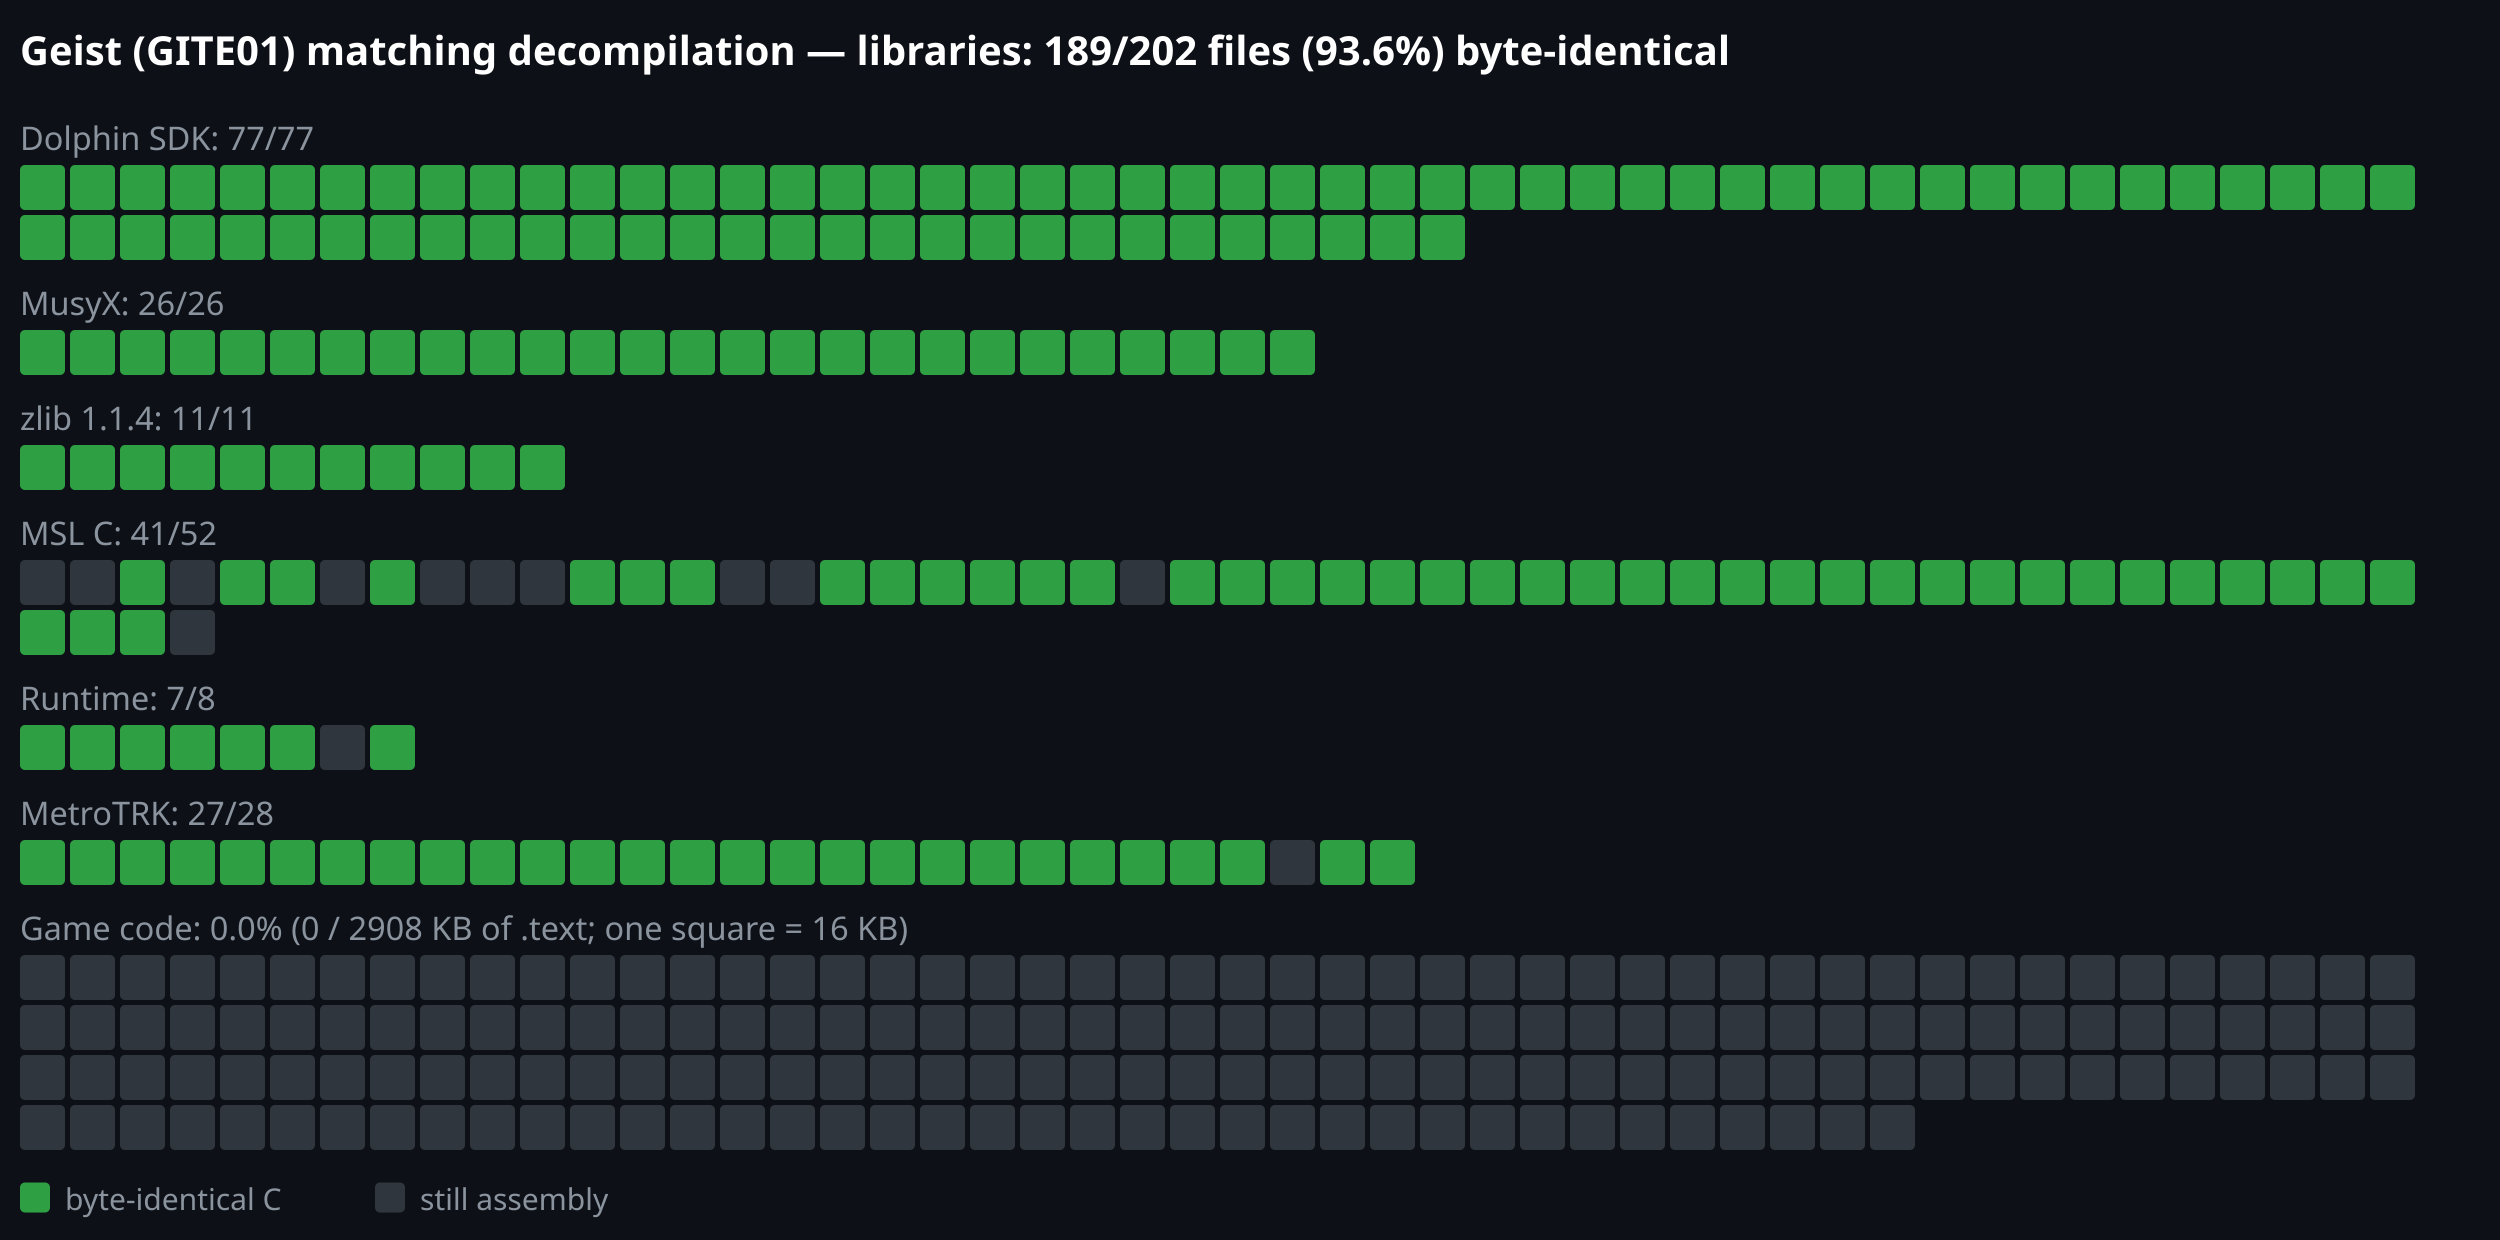
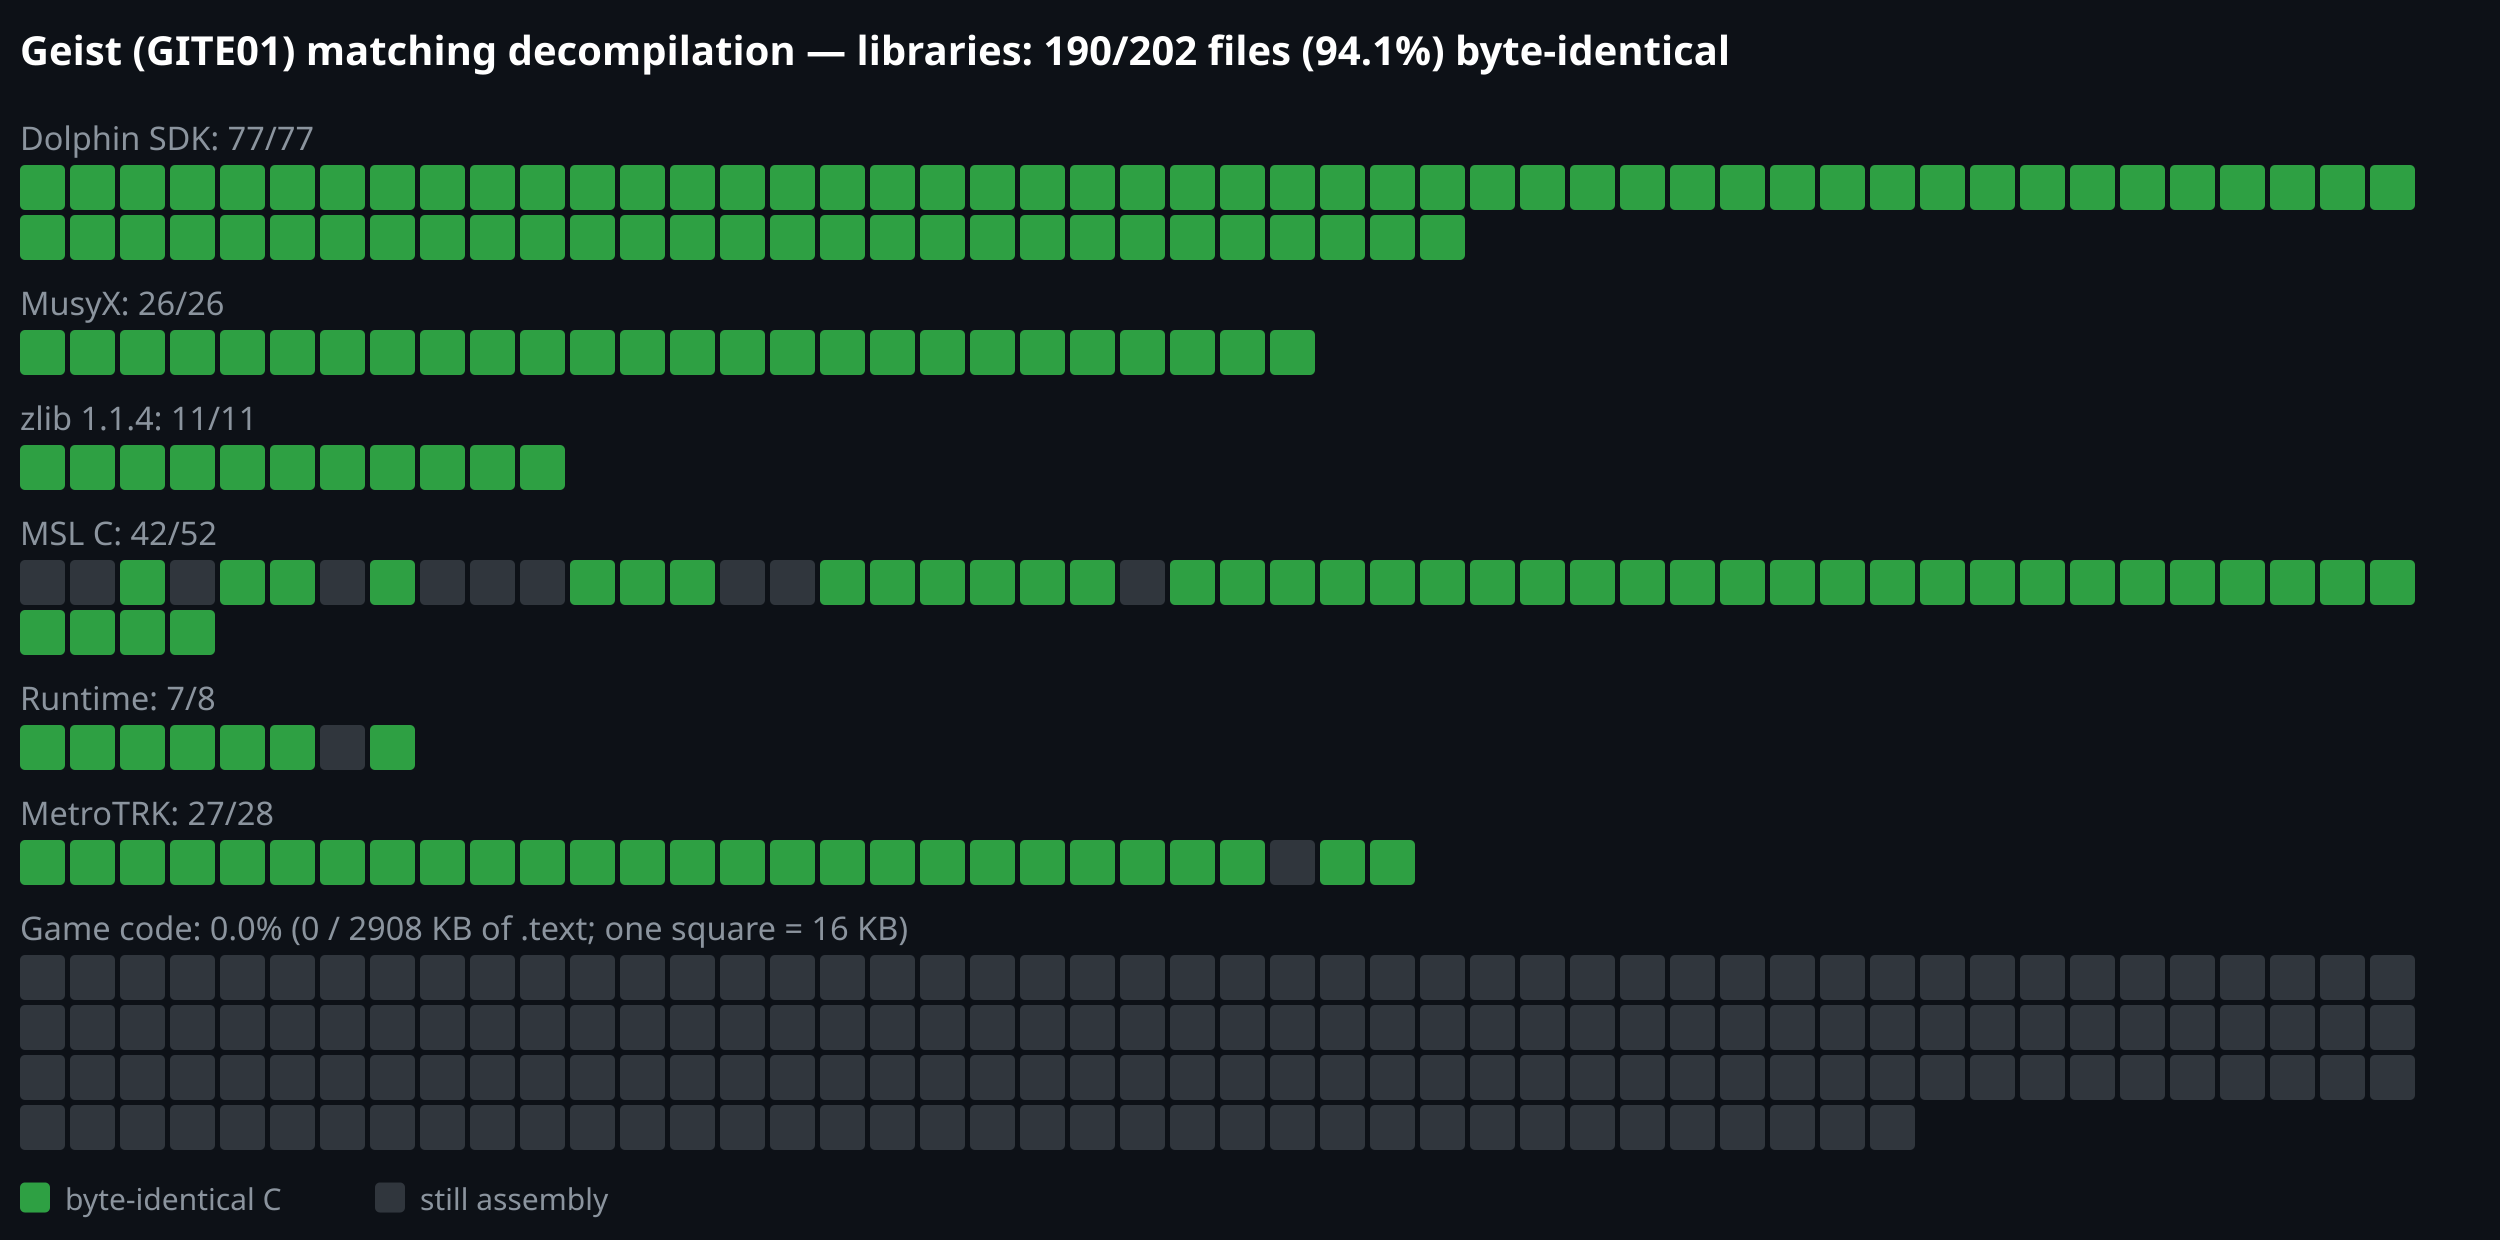
<svg xmlns="http://www.w3.org/2000/svg" viewBox="0 0 1000 496" width="1000" height="496">
  <rect width="1000" height="496" fill="#0d1117" />
-   <text x="8" y="26" font-family="sans-serif" font-size="16" font-weight="bold" fill="#ffffff">Geist (GITE01) matching decompilation — libraries: 189/202 files (93.6%) byte-identical</text>
+   <text x="8" y="26" font-family="sans-serif" font-size="16" font-weight="bold" fill="#ffffff">Geist (GITE01) matching decompilation — libraries: 190/202 files (94.1%) byte-identical</text>
  <text x="8" y="60" font-family="sans-serif" font-size="13" font-weight="normal" fill="#8b949e">Dolphin SDK: 77/77</text>
  <rect x="8" y="66" width="18" height="18" rx="2" fill="#2ea043" />
  <rect x="28" y="66" width="18" height="18" rx="2" fill="#2ea043" />
  <rect x="48" y="66" width="18" height="18" rx="2" fill="#2ea043" />
  <rect x="68" y="66" width="18" height="18" rx="2" fill="#2ea043" />
  <rect x="88" y="66" width="18" height="18" rx="2" fill="#2ea043" />
  <rect x="108" y="66" width="18" height="18" rx="2" fill="#2ea043" />
  <rect x="128" y="66" width="18" height="18" rx="2" fill="#2ea043" />
  <rect x="148" y="66" width="18" height="18" rx="2" fill="#2ea043" />
  <rect x="168" y="66" width="18" height="18" rx="2" fill="#2ea043" />
  <rect x="188" y="66" width="18" height="18" rx="2" fill="#2ea043" />
  <rect x="208" y="66" width="18" height="18" rx="2" fill="#2ea043" />
  <rect x="228" y="66" width="18" height="18" rx="2" fill="#2ea043" />
  <rect x="248" y="66" width="18" height="18" rx="2" fill="#2ea043" />
  <rect x="268" y="66" width="18" height="18" rx="2" fill="#2ea043" />
  <rect x="288" y="66" width="18" height="18" rx="2" fill="#2ea043" />
  <rect x="308" y="66" width="18" height="18" rx="2" fill="#2ea043" />
  <rect x="328" y="66" width="18" height="18" rx="2" fill="#2ea043" />
  <rect x="348" y="66" width="18" height="18" rx="2" fill="#2ea043" />
  <rect x="368" y="66" width="18" height="18" rx="2" fill="#2ea043" />
  <rect x="388" y="66" width="18" height="18" rx="2" fill="#2ea043" />
  <rect x="408" y="66" width="18" height="18" rx="2" fill="#2ea043" />
  <rect x="428" y="66" width="18" height="18" rx="2" fill="#2ea043" />
  <rect x="448" y="66" width="18" height="18" rx="2" fill="#2ea043" />
  <rect x="468" y="66" width="18" height="18" rx="2" fill="#2ea043" />
  <rect x="488" y="66" width="18" height="18" rx="2" fill="#2ea043" />
  <rect x="508" y="66" width="18" height="18" rx="2" fill="#2ea043" />
  <rect x="528" y="66" width="18" height="18" rx="2" fill="#2ea043" />
  <rect x="548" y="66" width="18" height="18" rx="2" fill="#2ea043" />
  <rect x="568" y="66" width="18" height="18" rx="2" fill="#2ea043" />
  <rect x="588" y="66" width="18" height="18" rx="2" fill="#2ea043" />
  <rect x="608" y="66" width="18" height="18" rx="2" fill="#2ea043" />
  <rect x="628" y="66" width="18" height="18" rx="2" fill="#2ea043" />
  <rect x="648" y="66" width="18" height="18" rx="2" fill="#2ea043" />
  <rect x="668" y="66" width="18" height="18" rx="2" fill="#2ea043" />
  <rect x="688" y="66" width="18" height="18" rx="2" fill="#2ea043" />
  <rect x="708" y="66" width="18" height="18" rx="2" fill="#2ea043" />
  <rect x="728" y="66" width="18" height="18" rx="2" fill="#2ea043" />
  <rect x="748" y="66" width="18" height="18" rx="2" fill="#2ea043" />
  <rect x="768" y="66" width="18" height="18" rx="2" fill="#2ea043" />
  <rect x="788" y="66" width="18" height="18" rx="2" fill="#2ea043" />
  <rect x="808" y="66" width="18" height="18" rx="2" fill="#2ea043" />
  <rect x="828" y="66" width="18" height="18" rx="2" fill="#2ea043" />
  <rect x="848" y="66" width="18" height="18" rx="2" fill="#2ea043" />
  <rect x="868" y="66" width="18" height="18" rx="2" fill="#2ea043" />
  <rect x="888" y="66" width="18" height="18" rx="2" fill="#2ea043" />
  <rect x="908" y="66" width="18" height="18" rx="2" fill="#2ea043" />
  <rect x="928" y="66" width="18" height="18" rx="2" fill="#2ea043" />
  <rect x="948" y="66" width="18" height="18" rx="2" fill="#2ea043" />
  <rect x="8" y="86" width="18" height="18" rx="2" fill="#2ea043" />
  <rect x="28" y="86" width="18" height="18" rx="2" fill="#2ea043" />
  <rect x="48" y="86" width="18" height="18" rx="2" fill="#2ea043" />
  <rect x="68" y="86" width="18" height="18" rx="2" fill="#2ea043" />
  <rect x="88" y="86" width="18" height="18" rx="2" fill="#2ea043" />
  <rect x="108" y="86" width="18" height="18" rx="2" fill="#2ea043" />
  <rect x="128" y="86" width="18" height="18" rx="2" fill="#2ea043" />
  <rect x="148" y="86" width="18" height="18" rx="2" fill="#2ea043" />
  <rect x="168" y="86" width="18" height="18" rx="2" fill="#2ea043" />
  <rect x="188" y="86" width="18" height="18" rx="2" fill="#2ea043" />
  <rect x="208" y="86" width="18" height="18" rx="2" fill="#2ea043" />
  <rect x="228" y="86" width="18" height="18" rx="2" fill="#2ea043" />
  <rect x="248" y="86" width="18" height="18" rx="2" fill="#2ea043" />
  <rect x="268" y="86" width="18" height="18" rx="2" fill="#2ea043" />
  <rect x="288" y="86" width="18" height="18" rx="2" fill="#2ea043" />
  <rect x="308" y="86" width="18" height="18" rx="2" fill="#2ea043" />
  <rect x="328" y="86" width="18" height="18" rx="2" fill="#2ea043" />
  <rect x="348" y="86" width="18" height="18" rx="2" fill="#2ea043" />
  <rect x="368" y="86" width="18" height="18" rx="2" fill="#2ea043" />
  <rect x="388" y="86" width="18" height="18" rx="2" fill="#2ea043" />
  <rect x="408" y="86" width="18" height="18" rx="2" fill="#2ea043" />
  <rect x="428" y="86" width="18" height="18" rx="2" fill="#2ea043" />
  <rect x="448" y="86" width="18" height="18" rx="2" fill="#2ea043" />
  <rect x="468" y="86" width="18" height="18" rx="2" fill="#2ea043" />
  <rect x="488" y="86" width="18" height="18" rx="2" fill="#2ea043" />
  <rect x="508" y="86" width="18" height="18" rx="2" fill="#2ea043" />
  <rect x="528" y="86" width="18" height="18" rx="2" fill="#2ea043" />
  <rect x="548" y="86" width="18" height="18" rx="2" fill="#2ea043" />
  <rect x="568" y="86" width="18" height="18" rx="2" fill="#2ea043" />
  <text x="8" y="126" font-family="sans-serif" font-size="13" font-weight="normal" fill="#8b949e">MusyX: 26/26</text>
  <rect x="8" y="132" width="18" height="18" rx="2" fill="#2ea043" />
  <rect x="28" y="132" width="18" height="18" rx="2" fill="#2ea043" />
  <rect x="48" y="132" width="18" height="18" rx="2" fill="#2ea043" />
  <rect x="68" y="132" width="18" height="18" rx="2" fill="#2ea043" />
  <rect x="88" y="132" width="18" height="18" rx="2" fill="#2ea043" />
  <rect x="108" y="132" width="18" height="18" rx="2" fill="#2ea043" />
  <rect x="128" y="132" width="18" height="18" rx="2" fill="#2ea043" />
  <rect x="148" y="132" width="18" height="18" rx="2" fill="#2ea043" />
  <rect x="168" y="132" width="18" height="18" rx="2" fill="#2ea043" />
  <rect x="188" y="132" width="18" height="18" rx="2" fill="#2ea043" />
  <rect x="208" y="132" width="18" height="18" rx="2" fill="#2ea043" />
  <rect x="228" y="132" width="18" height="18" rx="2" fill="#2ea043" />
  <rect x="248" y="132" width="18" height="18" rx="2" fill="#2ea043" />
  <rect x="268" y="132" width="18" height="18" rx="2" fill="#2ea043" />
  <rect x="288" y="132" width="18" height="18" rx="2" fill="#2ea043" />
  <rect x="308" y="132" width="18" height="18" rx="2" fill="#2ea043" />
  <rect x="328" y="132" width="18" height="18" rx="2" fill="#2ea043" />
  <rect x="348" y="132" width="18" height="18" rx="2" fill="#2ea043" />
  <rect x="368" y="132" width="18" height="18" rx="2" fill="#2ea043" />
  <rect x="388" y="132" width="18" height="18" rx="2" fill="#2ea043" />
  <rect x="408" y="132" width="18" height="18" rx="2" fill="#2ea043" />
  <rect x="428" y="132" width="18" height="18" rx="2" fill="#2ea043" />
  <rect x="448" y="132" width="18" height="18" rx="2" fill="#2ea043" />
  <rect x="468" y="132" width="18" height="18" rx="2" fill="#2ea043" />
  <rect x="488" y="132" width="18" height="18" rx="2" fill="#2ea043" />
  <rect x="508" y="132" width="18" height="18" rx="2" fill="#2ea043" />
  <text x="8" y="172" font-family="sans-serif" font-size="13" font-weight="normal" fill="#8b949e">zlib 1.1.4: 11/11</text>
  <rect x="8" y="178" width="18" height="18" rx="2" fill="#2ea043" />
  <rect x="28" y="178" width="18" height="18" rx="2" fill="#2ea043" />
  <rect x="48" y="178" width="18" height="18" rx="2" fill="#2ea043" />
  <rect x="68" y="178" width="18" height="18" rx="2" fill="#2ea043" />
  <rect x="88" y="178" width="18" height="18" rx="2" fill="#2ea043" />
  <rect x="108" y="178" width="18" height="18" rx="2" fill="#2ea043" />
  <rect x="128" y="178" width="18" height="18" rx="2" fill="#2ea043" />
  <rect x="148" y="178" width="18" height="18" rx="2" fill="#2ea043" />
  <rect x="168" y="178" width="18" height="18" rx="2" fill="#2ea043" />
  <rect x="188" y="178" width="18" height="18" rx="2" fill="#2ea043" />
  <rect x="208" y="178" width="18" height="18" rx="2" fill="#2ea043" />
-   <text x="8" y="218" font-family="sans-serif" font-size="13" font-weight="normal" fill="#8b949e">MSL C: 41/52</text>
+   <text x="8" y="218" font-family="sans-serif" font-size="13" font-weight="normal" fill="#8b949e">MSL C: 42/52</text>
  <rect x="8" y="224" width="18" height="18" rx="2" fill="#30363d" />
  <rect x="28" y="224" width="18" height="18" rx="2" fill="#30363d" />
  <rect x="48" y="224" width="18" height="18" rx="2" fill="#2ea043" />
  <rect x="68" y="224" width="18" height="18" rx="2" fill="#30363d" />
  <rect x="88" y="224" width="18" height="18" rx="2" fill="#2ea043" />
  <rect x="108" y="224" width="18" height="18" rx="2" fill="#2ea043" />
  <rect x="128" y="224" width="18" height="18" rx="2" fill="#30363d" />
  <rect x="148" y="224" width="18" height="18" rx="2" fill="#2ea043" />
  <rect x="168" y="224" width="18" height="18" rx="2" fill="#30363d" />
  <rect x="188" y="224" width="18" height="18" rx="2" fill="#30363d" />
  <rect x="208" y="224" width="18" height="18" rx="2" fill="#30363d" />
  <rect x="228" y="224" width="18" height="18" rx="2" fill="#2ea043" />
  <rect x="248" y="224" width="18" height="18" rx="2" fill="#2ea043" />
  <rect x="268" y="224" width="18" height="18" rx="2" fill="#2ea043" />
  <rect x="288" y="224" width="18" height="18" rx="2" fill="#30363d" />
  <rect x="308" y="224" width="18" height="18" rx="2" fill="#30363d" />
  <rect x="328" y="224" width="18" height="18" rx="2" fill="#2ea043" />
  <rect x="348" y="224" width="18" height="18" rx="2" fill="#2ea043" />
  <rect x="368" y="224" width="18" height="18" rx="2" fill="#2ea043" />
  <rect x="388" y="224" width="18" height="18" rx="2" fill="#2ea043" />
  <rect x="408" y="224" width="18" height="18" rx="2" fill="#2ea043" />
  <rect x="428" y="224" width="18" height="18" rx="2" fill="#2ea043" />
  <rect x="448" y="224" width="18" height="18" rx="2" fill="#30363d" />
  <rect x="468" y="224" width="18" height="18" rx="2" fill="#2ea043" />
  <rect x="488" y="224" width="18" height="18" rx="2" fill="#2ea043" />
  <rect x="508" y="224" width="18" height="18" rx="2" fill="#2ea043" />
  <rect x="528" y="224" width="18" height="18" rx="2" fill="#2ea043" />
  <rect x="548" y="224" width="18" height="18" rx="2" fill="#2ea043" />
  <rect x="568" y="224" width="18" height="18" rx="2" fill="#2ea043" />
  <rect x="588" y="224" width="18" height="18" rx="2" fill="#2ea043" />
  <rect x="608" y="224" width="18" height="18" rx="2" fill="#2ea043" />
  <rect x="628" y="224" width="18" height="18" rx="2" fill="#2ea043" />
  <rect x="648" y="224" width="18" height="18" rx="2" fill="#2ea043" />
  <rect x="668" y="224" width="18" height="18" rx="2" fill="#2ea043" />
  <rect x="688" y="224" width="18" height="18" rx="2" fill="#2ea043" />
  <rect x="708" y="224" width="18" height="18" rx="2" fill="#2ea043" />
  <rect x="728" y="224" width="18" height="18" rx="2" fill="#2ea043" />
  <rect x="748" y="224" width="18" height="18" rx="2" fill="#2ea043" />
  <rect x="768" y="224" width="18" height="18" rx="2" fill="#2ea043" />
  <rect x="788" y="224" width="18" height="18" rx="2" fill="#2ea043" />
  <rect x="808" y="224" width="18" height="18" rx="2" fill="#2ea043" />
  <rect x="828" y="224" width="18" height="18" rx="2" fill="#2ea043" />
  <rect x="848" y="224" width="18" height="18" rx="2" fill="#2ea043" />
  <rect x="868" y="224" width="18" height="18" rx="2" fill="#2ea043" />
  <rect x="888" y="224" width="18" height="18" rx="2" fill="#2ea043" />
  <rect x="908" y="224" width="18" height="18" rx="2" fill="#2ea043" />
  <rect x="928" y="224" width="18" height="18" rx="2" fill="#2ea043" />
  <rect x="948" y="224" width="18" height="18" rx="2" fill="#2ea043" />
  <rect x="8" y="244" width="18" height="18" rx="2" fill="#2ea043" />
  <rect x="28" y="244" width="18" height="18" rx="2" fill="#2ea043" />
  <rect x="48" y="244" width="18" height="18" rx="2" fill="#2ea043" />
-   <rect x="68" y="244" width="18" height="18" rx="2" fill="#30363d" />
+   <rect x="68" y="244" width="18" height="18" rx="2" fill="#2ea043" />
  <text x="8" y="284" font-family="sans-serif" font-size="13" font-weight="normal" fill="#8b949e">Runtime: 7/8</text>
  <rect x="8" y="290" width="18" height="18" rx="2" fill="#2ea043" />
  <rect x="28" y="290" width="18" height="18" rx="2" fill="#2ea043" />
  <rect x="48" y="290" width="18" height="18" rx="2" fill="#2ea043" />
  <rect x="68" y="290" width="18" height="18" rx="2" fill="#2ea043" />
  <rect x="88" y="290" width="18" height="18" rx="2" fill="#2ea043" />
  <rect x="108" y="290" width="18" height="18" rx="2" fill="#2ea043" />
  <rect x="128" y="290" width="18" height="18" rx="2" fill="#30363d" />
  <rect x="148" y="290" width="18" height="18" rx="2" fill="#2ea043" />
  <text x="8" y="330" font-family="sans-serif" font-size="13" font-weight="normal" fill="#8b949e">MetroTRK: 27/28</text>
  <rect x="8" y="336" width="18" height="18" rx="2" fill="#2ea043" />
  <rect x="28" y="336" width="18" height="18" rx="2" fill="#2ea043" />
  <rect x="48" y="336" width="18" height="18" rx="2" fill="#2ea043" />
  <rect x="68" y="336" width="18" height="18" rx="2" fill="#2ea043" />
  <rect x="88" y="336" width="18" height="18" rx="2" fill="#2ea043" />
  <rect x="108" y="336" width="18" height="18" rx="2" fill="#2ea043" />
  <rect x="128" y="336" width="18" height="18" rx="2" fill="#2ea043" />
  <rect x="148" y="336" width="18" height="18" rx="2" fill="#2ea043" />
  <rect x="168" y="336" width="18" height="18" rx="2" fill="#2ea043" />
  <rect x="188" y="336" width="18" height="18" rx="2" fill="#2ea043" />
  <rect x="208" y="336" width="18" height="18" rx="2" fill="#2ea043" />
  <rect x="228" y="336" width="18" height="18" rx="2" fill="#2ea043" />
  <rect x="248" y="336" width="18" height="18" rx="2" fill="#2ea043" />
  <rect x="268" y="336" width="18" height="18" rx="2" fill="#2ea043" />
  <rect x="288" y="336" width="18" height="18" rx="2" fill="#2ea043" />
  <rect x="308" y="336" width="18" height="18" rx="2" fill="#2ea043" />
  <rect x="328" y="336" width="18" height="18" rx="2" fill="#2ea043" />
  <rect x="348" y="336" width="18" height="18" rx="2" fill="#2ea043" />
  <rect x="368" y="336" width="18" height="18" rx="2" fill="#2ea043" />
  <rect x="388" y="336" width="18" height="18" rx="2" fill="#2ea043" />
  <rect x="408" y="336" width="18" height="18" rx="2" fill="#2ea043" />
  <rect x="428" y="336" width="18" height="18" rx="2" fill="#2ea043" />
  <rect x="448" y="336" width="18" height="18" rx="2" fill="#2ea043" />
  <rect x="468" y="336" width="18" height="18" rx="2" fill="#2ea043" />
  <rect x="488" y="336" width="18" height="18" rx="2" fill="#2ea043" />
  <rect x="508" y="336" width="18" height="18" rx="2" fill="#30363d" />
  <rect x="528" y="336" width="18" height="18" rx="2" fill="#2ea043" />
  <rect x="548" y="336" width="18" height="18" rx="2" fill="#2ea043" />
  <text x="8" y="376" font-family="sans-serif" font-size="13" font-weight="normal" fill="#8b949e">Game code: 0.0% (0 / 2908 KB of .text; one square = 16 KB)</text>
  <rect x="8" y="382" width="18" height="18" rx="2" fill="#30363d" />
  <rect x="28" y="382" width="18" height="18" rx="2" fill="#30363d" />
  <rect x="48" y="382" width="18" height="18" rx="2" fill="#30363d" />
  <rect x="68" y="382" width="18" height="18" rx="2" fill="#30363d" />
  <rect x="88" y="382" width="18" height="18" rx="2" fill="#30363d" />
  <rect x="108" y="382" width="18" height="18" rx="2" fill="#30363d" />
  <rect x="128" y="382" width="18" height="18" rx="2" fill="#30363d" />
  <rect x="148" y="382" width="18" height="18" rx="2" fill="#30363d" />
  <rect x="168" y="382" width="18" height="18" rx="2" fill="#30363d" />
  <rect x="188" y="382" width="18" height="18" rx="2" fill="#30363d" />
  <rect x="208" y="382" width="18" height="18" rx="2" fill="#30363d" />
  <rect x="228" y="382" width="18" height="18" rx="2" fill="#30363d" />
  <rect x="248" y="382" width="18" height="18" rx="2" fill="#30363d" />
  <rect x="268" y="382" width="18" height="18" rx="2" fill="#30363d" />
  <rect x="288" y="382" width="18" height="18" rx="2" fill="#30363d" />
  <rect x="308" y="382" width="18" height="18" rx="2" fill="#30363d" />
  <rect x="328" y="382" width="18" height="18" rx="2" fill="#30363d" />
  <rect x="348" y="382" width="18" height="18" rx="2" fill="#30363d" />
  <rect x="368" y="382" width="18" height="18" rx="2" fill="#30363d" />
  <rect x="388" y="382" width="18" height="18" rx="2" fill="#30363d" />
  <rect x="408" y="382" width="18" height="18" rx="2" fill="#30363d" />
  <rect x="428" y="382" width="18" height="18" rx="2" fill="#30363d" />
  <rect x="448" y="382" width="18" height="18" rx="2" fill="#30363d" />
  <rect x="468" y="382" width="18" height="18" rx="2" fill="#30363d" />
  <rect x="488" y="382" width="18" height="18" rx="2" fill="#30363d" />
  <rect x="508" y="382" width="18" height="18" rx="2" fill="#30363d" />
  <rect x="528" y="382" width="18" height="18" rx="2" fill="#30363d" />
  <rect x="548" y="382" width="18" height="18" rx="2" fill="#30363d" />
  <rect x="568" y="382" width="18" height="18" rx="2" fill="#30363d" />
  <rect x="588" y="382" width="18" height="18" rx="2" fill="#30363d" />
  <rect x="608" y="382" width="18" height="18" rx="2" fill="#30363d" />
  <rect x="628" y="382" width="18" height="18" rx="2" fill="#30363d" />
  <rect x="648" y="382" width="18" height="18" rx="2" fill="#30363d" />
  <rect x="668" y="382" width="18" height="18" rx="2" fill="#30363d" />
  <rect x="688" y="382" width="18" height="18" rx="2" fill="#30363d" />
  <rect x="708" y="382" width="18" height="18" rx="2" fill="#30363d" />
  <rect x="728" y="382" width="18" height="18" rx="2" fill="#30363d" />
  <rect x="748" y="382" width="18" height="18" rx="2" fill="#30363d" />
  <rect x="768" y="382" width="18" height="18" rx="2" fill="#30363d" />
  <rect x="788" y="382" width="18" height="18" rx="2" fill="#30363d" />
  <rect x="808" y="382" width="18" height="18" rx="2" fill="#30363d" />
  <rect x="828" y="382" width="18" height="18" rx="2" fill="#30363d" />
  <rect x="848" y="382" width="18" height="18" rx="2" fill="#30363d" />
  <rect x="868" y="382" width="18" height="18" rx="2" fill="#30363d" />
  <rect x="888" y="382" width="18" height="18" rx="2" fill="#30363d" />
  <rect x="908" y="382" width="18" height="18" rx="2" fill="#30363d" />
  <rect x="928" y="382" width="18" height="18" rx="2" fill="#30363d" />
  <rect x="948" y="382" width="18" height="18" rx="2" fill="#30363d" />
  <rect x="8" y="402" width="18" height="18" rx="2" fill="#30363d" />
  <rect x="28" y="402" width="18" height="18" rx="2" fill="#30363d" />
  <rect x="48" y="402" width="18" height="18" rx="2" fill="#30363d" />
  <rect x="68" y="402" width="18" height="18" rx="2" fill="#30363d" />
  <rect x="88" y="402" width="18" height="18" rx="2" fill="#30363d" />
  <rect x="108" y="402" width="18" height="18" rx="2" fill="#30363d" />
  <rect x="128" y="402" width="18" height="18" rx="2" fill="#30363d" />
  <rect x="148" y="402" width="18" height="18" rx="2" fill="#30363d" />
  <rect x="168" y="402" width="18" height="18" rx="2" fill="#30363d" />
  <rect x="188" y="402" width="18" height="18" rx="2" fill="#30363d" />
  <rect x="208" y="402" width="18" height="18" rx="2" fill="#30363d" />
  <rect x="228" y="402" width="18" height="18" rx="2" fill="#30363d" />
  <rect x="248" y="402" width="18" height="18" rx="2" fill="#30363d" />
  <rect x="268" y="402" width="18" height="18" rx="2" fill="#30363d" />
  <rect x="288" y="402" width="18" height="18" rx="2" fill="#30363d" />
  <rect x="308" y="402" width="18" height="18" rx="2" fill="#30363d" />
  <rect x="328" y="402" width="18" height="18" rx="2" fill="#30363d" />
  <rect x="348" y="402" width="18" height="18" rx="2" fill="#30363d" />
  <rect x="368" y="402" width="18" height="18" rx="2" fill="#30363d" />
  <rect x="388" y="402" width="18" height="18" rx="2" fill="#30363d" />
  <rect x="408" y="402" width="18" height="18" rx="2" fill="#30363d" />
  <rect x="428" y="402" width="18" height="18" rx="2" fill="#30363d" />
  <rect x="448" y="402" width="18" height="18" rx="2" fill="#30363d" />
  <rect x="468" y="402" width="18" height="18" rx="2" fill="#30363d" />
  <rect x="488" y="402" width="18" height="18" rx="2" fill="#30363d" />
  <rect x="508" y="402" width="18" height="18" rx="2" fill="#30363d" />
  <rect x="528" y="402" width="18" height="18" rx="2" fill="#30363d" />
  <rect x="548" y="402" width="18" height="18" rx="2" fill="#30363d" />
  <rect x="568" y="402" width="18" height="18" rx="2" fill="#30363d" />
  <rect x="588" y="402" width="18" height="18" rx="2" fill="#30363d" />
  <rect x="608" y="402" width="18" height="18" rx="2" fill="#30363d" />
  <rect x="628" y="402" width="18" height="18" rx="2" fill="#30363d" />
  <rect x="648" y="402" width="18" height="18" rx="2" fill="#30363d" />
  <rect x="668" y="402" width="18" height="18" rx="2" fill="#30363d" />
  <rect x="688" y="402" width="18" height="18" rx="2" fill="#30363d" />
  <rect x="708" y="402" width="18" height="18" rx="2" fill="#30363d" />
  <rect x="728" y="402" width="18" height="18" rx="2" fill="#30363d" />
  <rect x="748" y="402" width="18" height="18" rx="2" fill="#30363d" />
  <rect x="768" y="402" width="18" height="18" rx="2" fill="#30363d" />
  <rect x="788" y="402" width="18" height="18" rx="2" fill="#30363d" />
  <rect x="808" y="402" width="18" height="18" rx="2" fill="#30363d" />
  <rect x="828" y="402" width="18" height="18" rx="2" fill="#30363d" />
  <rect x="848" y="402" width="18" height="18" rx="2" fill="#30363d" />
  <rect x="868" y="402" width="18" height="18" rx="2" fill="#30363d" />
  <rect x="888" y="402" width="18" height="18" rx="2" fill="#30363d" />
  <rect x="908" y="402" width="18" height="18" rx="2" fill="#30363d" />
  <rect x="928" y="402" width="18" height="18" rx="2" fill="#30363d" />
  <rect x="948" y="402" width="18" height="18" rx="2" fill="#30363d" />
  <rect x="8" y="422" width="18" height="18" rx="2" fill="#30363d" />
  <rect x="28" y="422" width="18" height="18" rx="2" fill="#30363d" />
  <rect x="48" y="422" width="18" height="18" rx="2" fill="#30363d" />
  <rect x="68" y="422" width="18" height="18" rx="2" fill="#30363d" />
  <rect x="88" y="422" width="18" height="18" rx="2" fill="#30363d" />
  <rect x="108" y="422" width="18" height="18" rx="2" fill="#30363d" />
  <rect x="128" y="422" width="18" height="18" rx="2" fill="#30363d" />
  <rect x="148" y="422" width="18" height="18" rx="2" fill="#30363d" />
  <rect x="168" y="422" width="18" height="18" rx="2" fill="#30363d" />
  <rect x="188" y="422" width="18" height="18" rx="2" fill="#30363d" />
  <rect x="208" y="422" width="18" height="18" rx="2" fill="#30363d" />
  <rect x="228" y="422" width="18" height="18" rx="2" fill="#30363d" />
  <rect x="248" y="422" width="18" height="18" rx="2" fill="#30363d" />
  <rect x="268" y="422" width="18" height="18" rx="2" fill="#30363d" />
  <rect x="288" y="422" width="18" height="18" rx="2" fill="#30363d" />
  <rect x="308" y="422" width="18" height="18" rx="2" fill="#30363d" />
  <rect x="328" y="422" width="18" height="18" rx="2" fill="#30363d" />
  <rect x="348" y="422" width="18" height="18" rx="2" fill="#30363d" />
  <rect x="368" y="422" width="18" height="18" rx="2" fill="#30363d" />
  <rect x="388" y="422" width="18" height="18" rx="2" fill="#30363d" />
  <rect x="408" y="422" width="18" height="18" rx="2" fill="#30363d" />
  <rect x="428" y="422" width="18" height="18" rx="2" fill="#30363d" />
  <rect x="448" y="422" width="18" height="18" rx="2" fill="#30363d" />
  <rect x="468" y="422" width="18" height="18" rx="2" fill="#30363d" />
  <rect x="488" y="422" width="18" height="18" rx="2" fill="#30363d" />
  <rect x="508" y="422" width="18" height="18" rx="2" fill="#30363d" />
  <rect x="528" y="422" width="18" height="18" rx="2" fill="#30363d" />
  <rect x="548" y="422" width="18" height="18" rx="2" fill="#30363d" />
  <rect x="568" y="422" width="18" height="18" rx="2" fill="#30363d" />
  <rect x="588" y="422" width="18" height="18" rx="2" fill="#30363d" />
  <rect x="608" y="422" width="18" height="18" rx="2" fill="#30363d" />
  <rect x="628" y="422" width="18" height="18" rx="2" fill="#30363d" />
  <rect x="648" y="422" width="18" height="18" rx="2" fill="#30363d" />
  <rect x="668" y="422" width="18" height="18" rx="2" fill="#30363d" />
  <rect x="688" y="422" width="18" height="18" rx="2" fill="#30363d" />
  <rect x="708" y="422" width="18" height="18" rx="2" fill="#30363d" />
  <rect x="728" y="422" width="18" height="18" rx="2" fill="#30363d" />
  <rect x="748" y="422" width="18" height="18" rx="2" fill="#30363d" />
  <rect x="768" y="422" width="18" height="18" rx="2" fill="#30363d" />
  <rect x="788" y="422" width="18" height="18" rx="2" fill="#30363d" />
  <rect x="808" y="422" width="18" height="18" rx="2" fill="#30363d" />
  <rect x="828" y="422" width="18" height="18" rx="2" fill="#30363d" />
  <rect x="848" y="422" width="18" height="18" rx="2" fill="#30363d" />
  <rect x="868" y="422" width="18" height="18" rx="2" fill="#30363d" />
  <rect x="888" y="422" width="18" height="18" rx="2" fill="#30363d" />
  <rect x="908" y="422" width="18" height="18" rx="2" fill="#30363d" />
  <rect x="928" y="422" width="18" height="18" rx="2" fill="#30363d" />
  <rect x="948" y="422" width="18" height="18" rx="2" fill="#30363d" />
  <rect x="8" y="442" width="18" height="18" rx="2" fill="#30363d" />
  <rect x="28" y="442" width="18" height="18" rx="2" fill="#30363d" />
  <rect x="48" y="442" width="18" height="18" rx="2" fill="#30363d" />
  <rect x="68" y="442" width="18" height="18" rx="2" fill="#30363d" />
  <rect x="88" y="442" width="18" height="18" rx="2" fill="#30363d" />
  <rect x="108" y="442" width="18" height="18" rx="2" fill="#30363d" />
  <rect x="128" y="442" width="18" height="18" rx="2" fill="#30363d" />
  <rect x="148" y="442" width="18" height="18" rx="2" fill="#30363d" />
  <rect x="168" y="442" width="18" height="18" rx="2" fill="#30363d" />
  <rect x="188" y="442" width="18" height="18" rx="2" fill="#30363d" />
  <rect x="208" y="442" width="18" height="18" rx="2" fill="#30363d" />
  <rect x="228" y="442" width="18" height="18" rx="2" fill="#30363d" />
  <rect x="248" y="442" width="18" height="18" rx="2" fill="#30363d" />
  <rect x="268" y="442" width="18" height="18" rx="2" fill="#30363d" />
  <rect x="288" y="442" width="18" height="18" rx="2" fill="#30363d" />
  <rect x="308" y="442" width="18" height="18" rx="2" fill="#30363d" />
  <rect x="328" y="442" width="18" height="18" rx="2" fill="#30363d" />
  <rect x="348" y="442" width="18" height="18" rx="2" fill="#30363d" />
  <rect x="368" y="442" width="18" height="18" rx="2" fill="#30363d" />
  <rect x="388" y="442" width="18" height="18" rx="2" fill="#30363d" />
  <rect x="408" y="442" width="18" height="18" rx="2" fill="#30363d" />
  <rect x="428" y="442" width="18" height="18" rx="2" fill="#30363d" />
  <rect x="448" y="442" width="18" height="18" rx="2" fill="#30363d" />
  <rect x="468" y="442" width="18" height="18" rx="2" fill="#30363d" />
  <rect x="488" y="442" width="18" height="18" rx="2" fill="#30363d" />
  <rect x="508" y="442" width="18" height="18" rx="2" fill="#30363d" />
  <rect x="528" y="442" width="18" height="18" rx="2" fill="#30363d" />
  <rect x="548" y="442" width="18" height="18" rx="2" fill="#30363d" />
  <rect x="568" y="442" width="18" height="18" rx="2" fill="#30363d" />
  <rect x="588" y="442" width="18" height="18" rx="2" fill="#30363d" />
  <rect x="608" y="442" width="18" height="18" rx="2" fill="#30363d" />
  <rect x="628" y="442" width="18" height="18" rx="2" fill="#30363d" />
  <rect x="648" y="442" width="18" height="18" rx="2" fill="#30363d" />
  <rect x="668" y="442" width="18" height="18" rx="2" fill="#30363d" />
  <rect x="688" y="442" width="18" height="18" rx="2" fill="#30363d" />
  <rect x="708" y="442" width="18" height="18" rx="2" fill="#30363d" />
  <rect x="728" y="442" width="18" height="18" rx="2" fill="#30363d" />
  <rect x="748" y="442" width="18" height="18" rx="2" fill="#30363d" />
  <rect x="8" y="473" width="12" height="12" rx="2" fill="#2ea043" />
  <text x="26" y="484" font-family="sans-serif" font-size="12" font-weight="normal" fill="#8b949e">byte-identical C</text>
  <rect x="150" y="473" width="12" height="12" rx="2" fill="#30363d" />
  <text x="168" y="484" font-family="sans-serif" font-size="12" font-weight="normal" fill="#8b949e">still assembly</text>
</svg>
